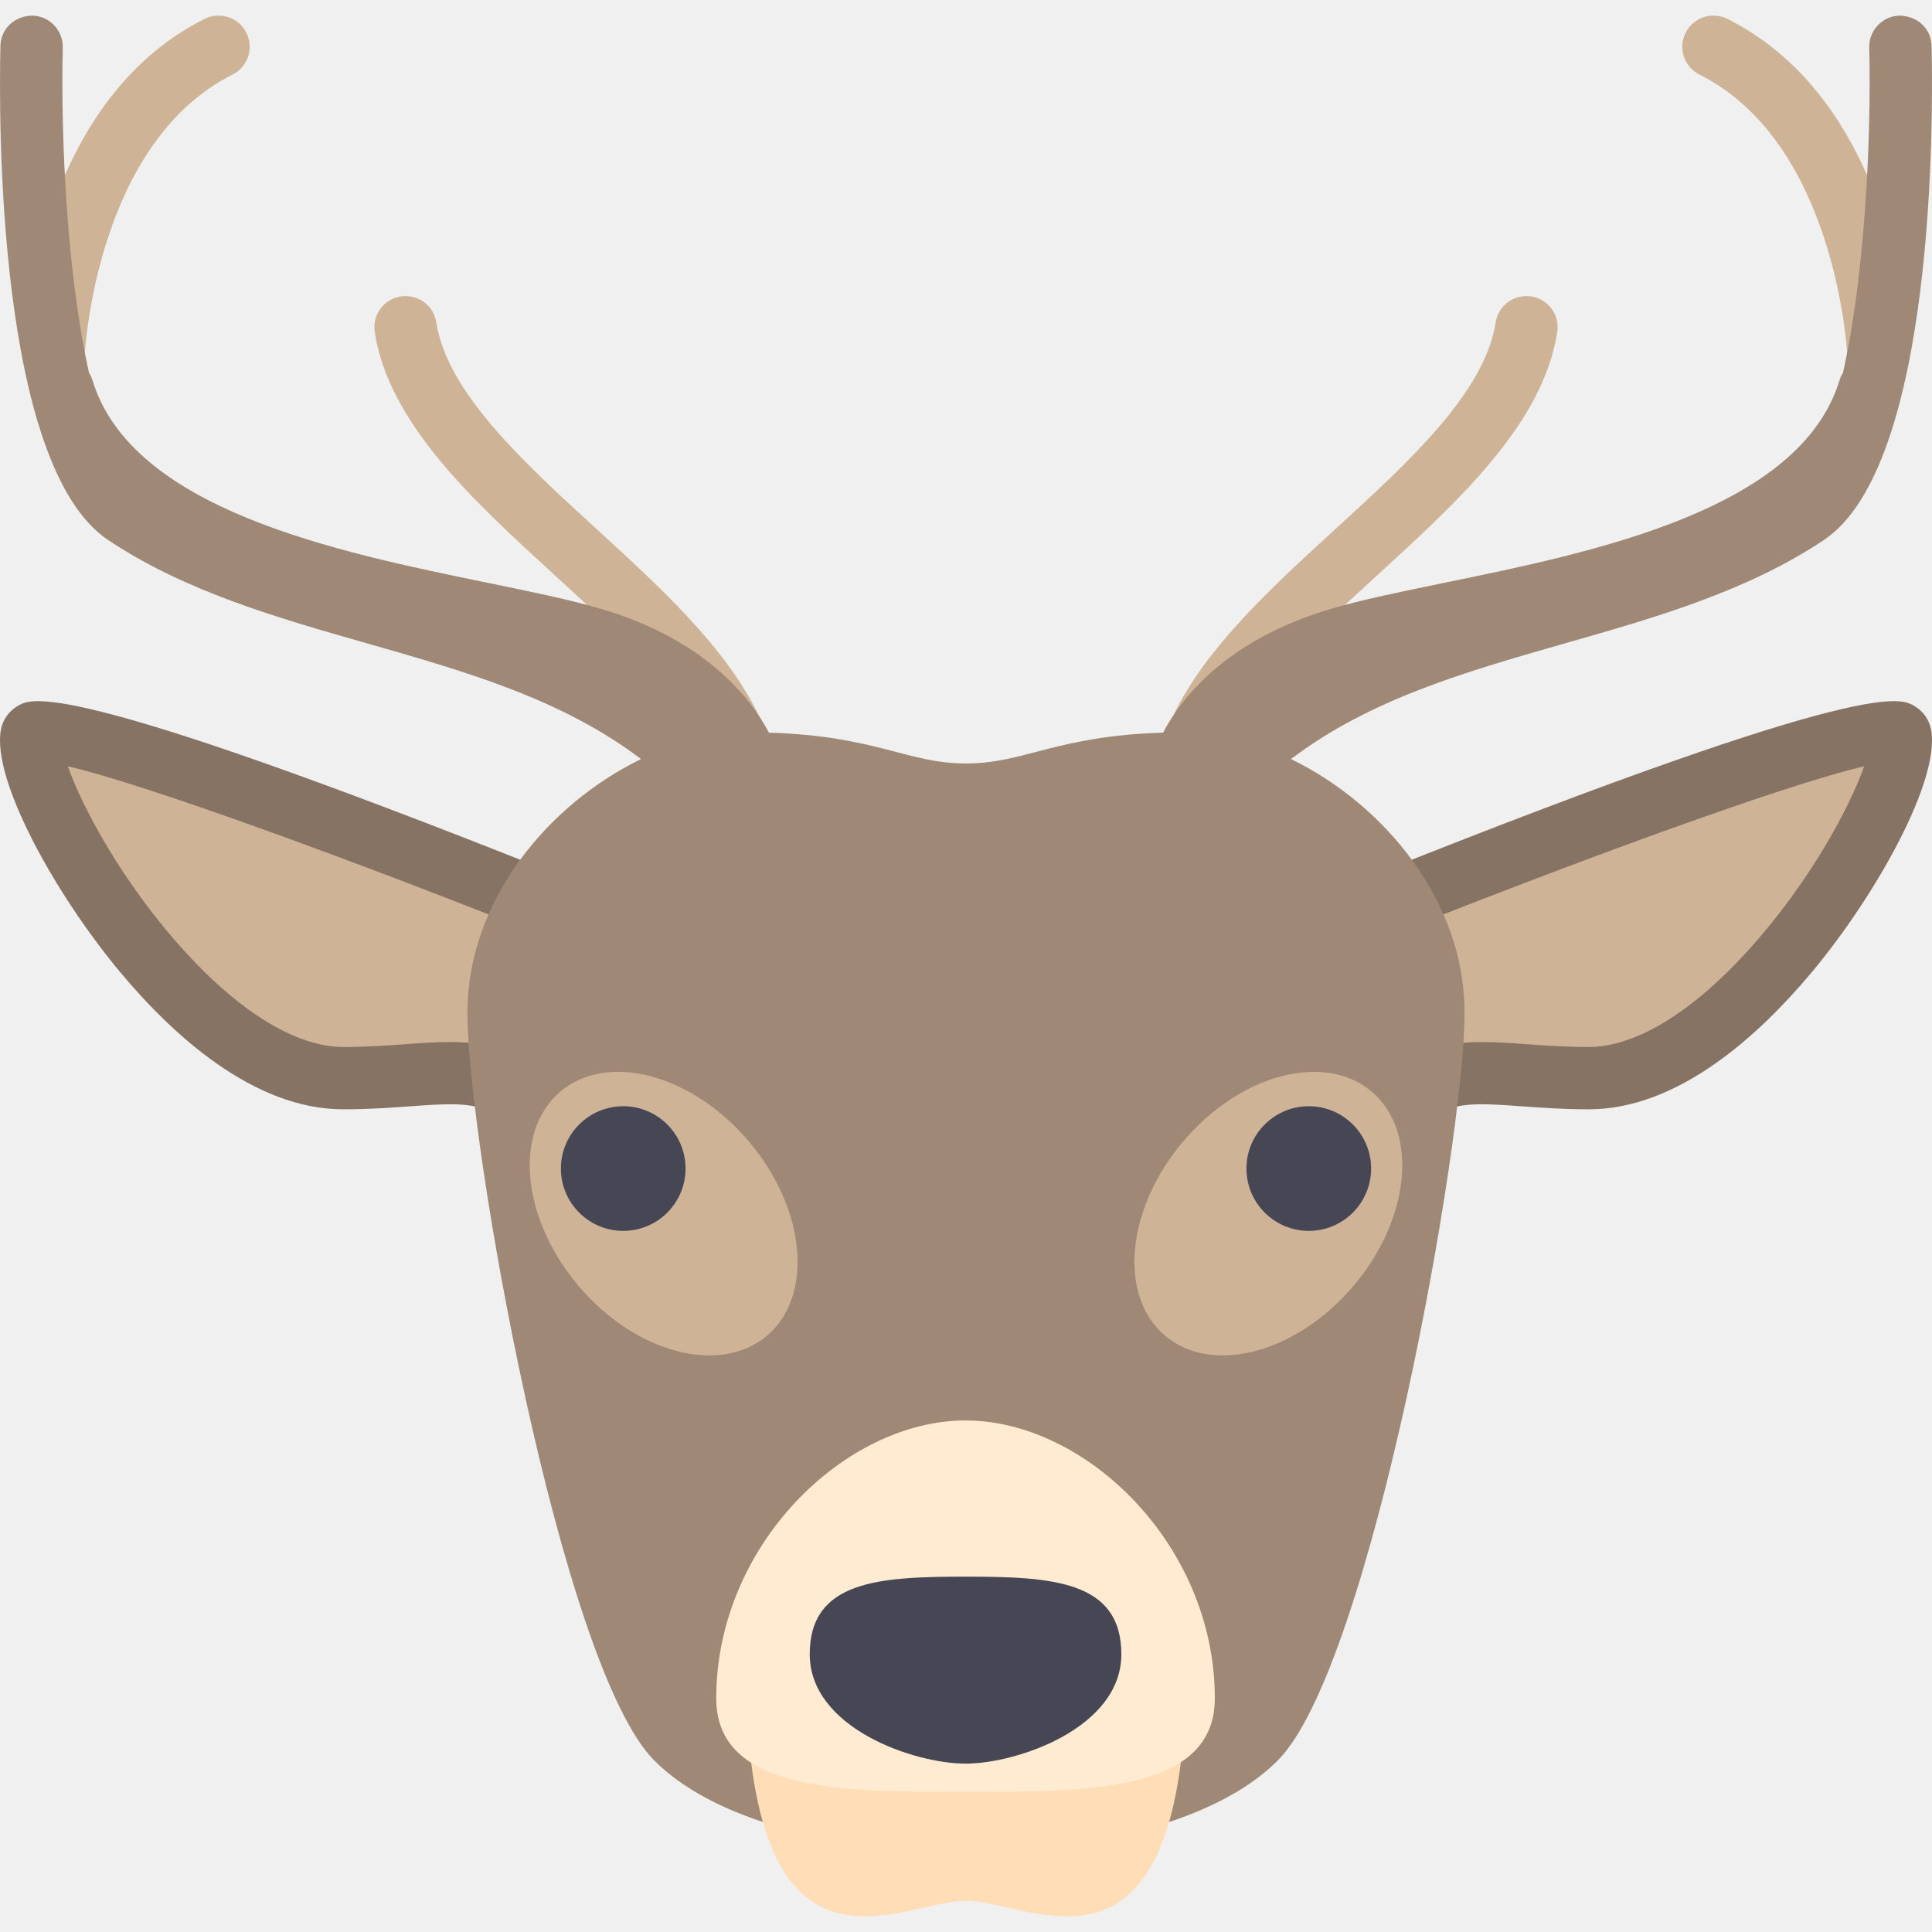
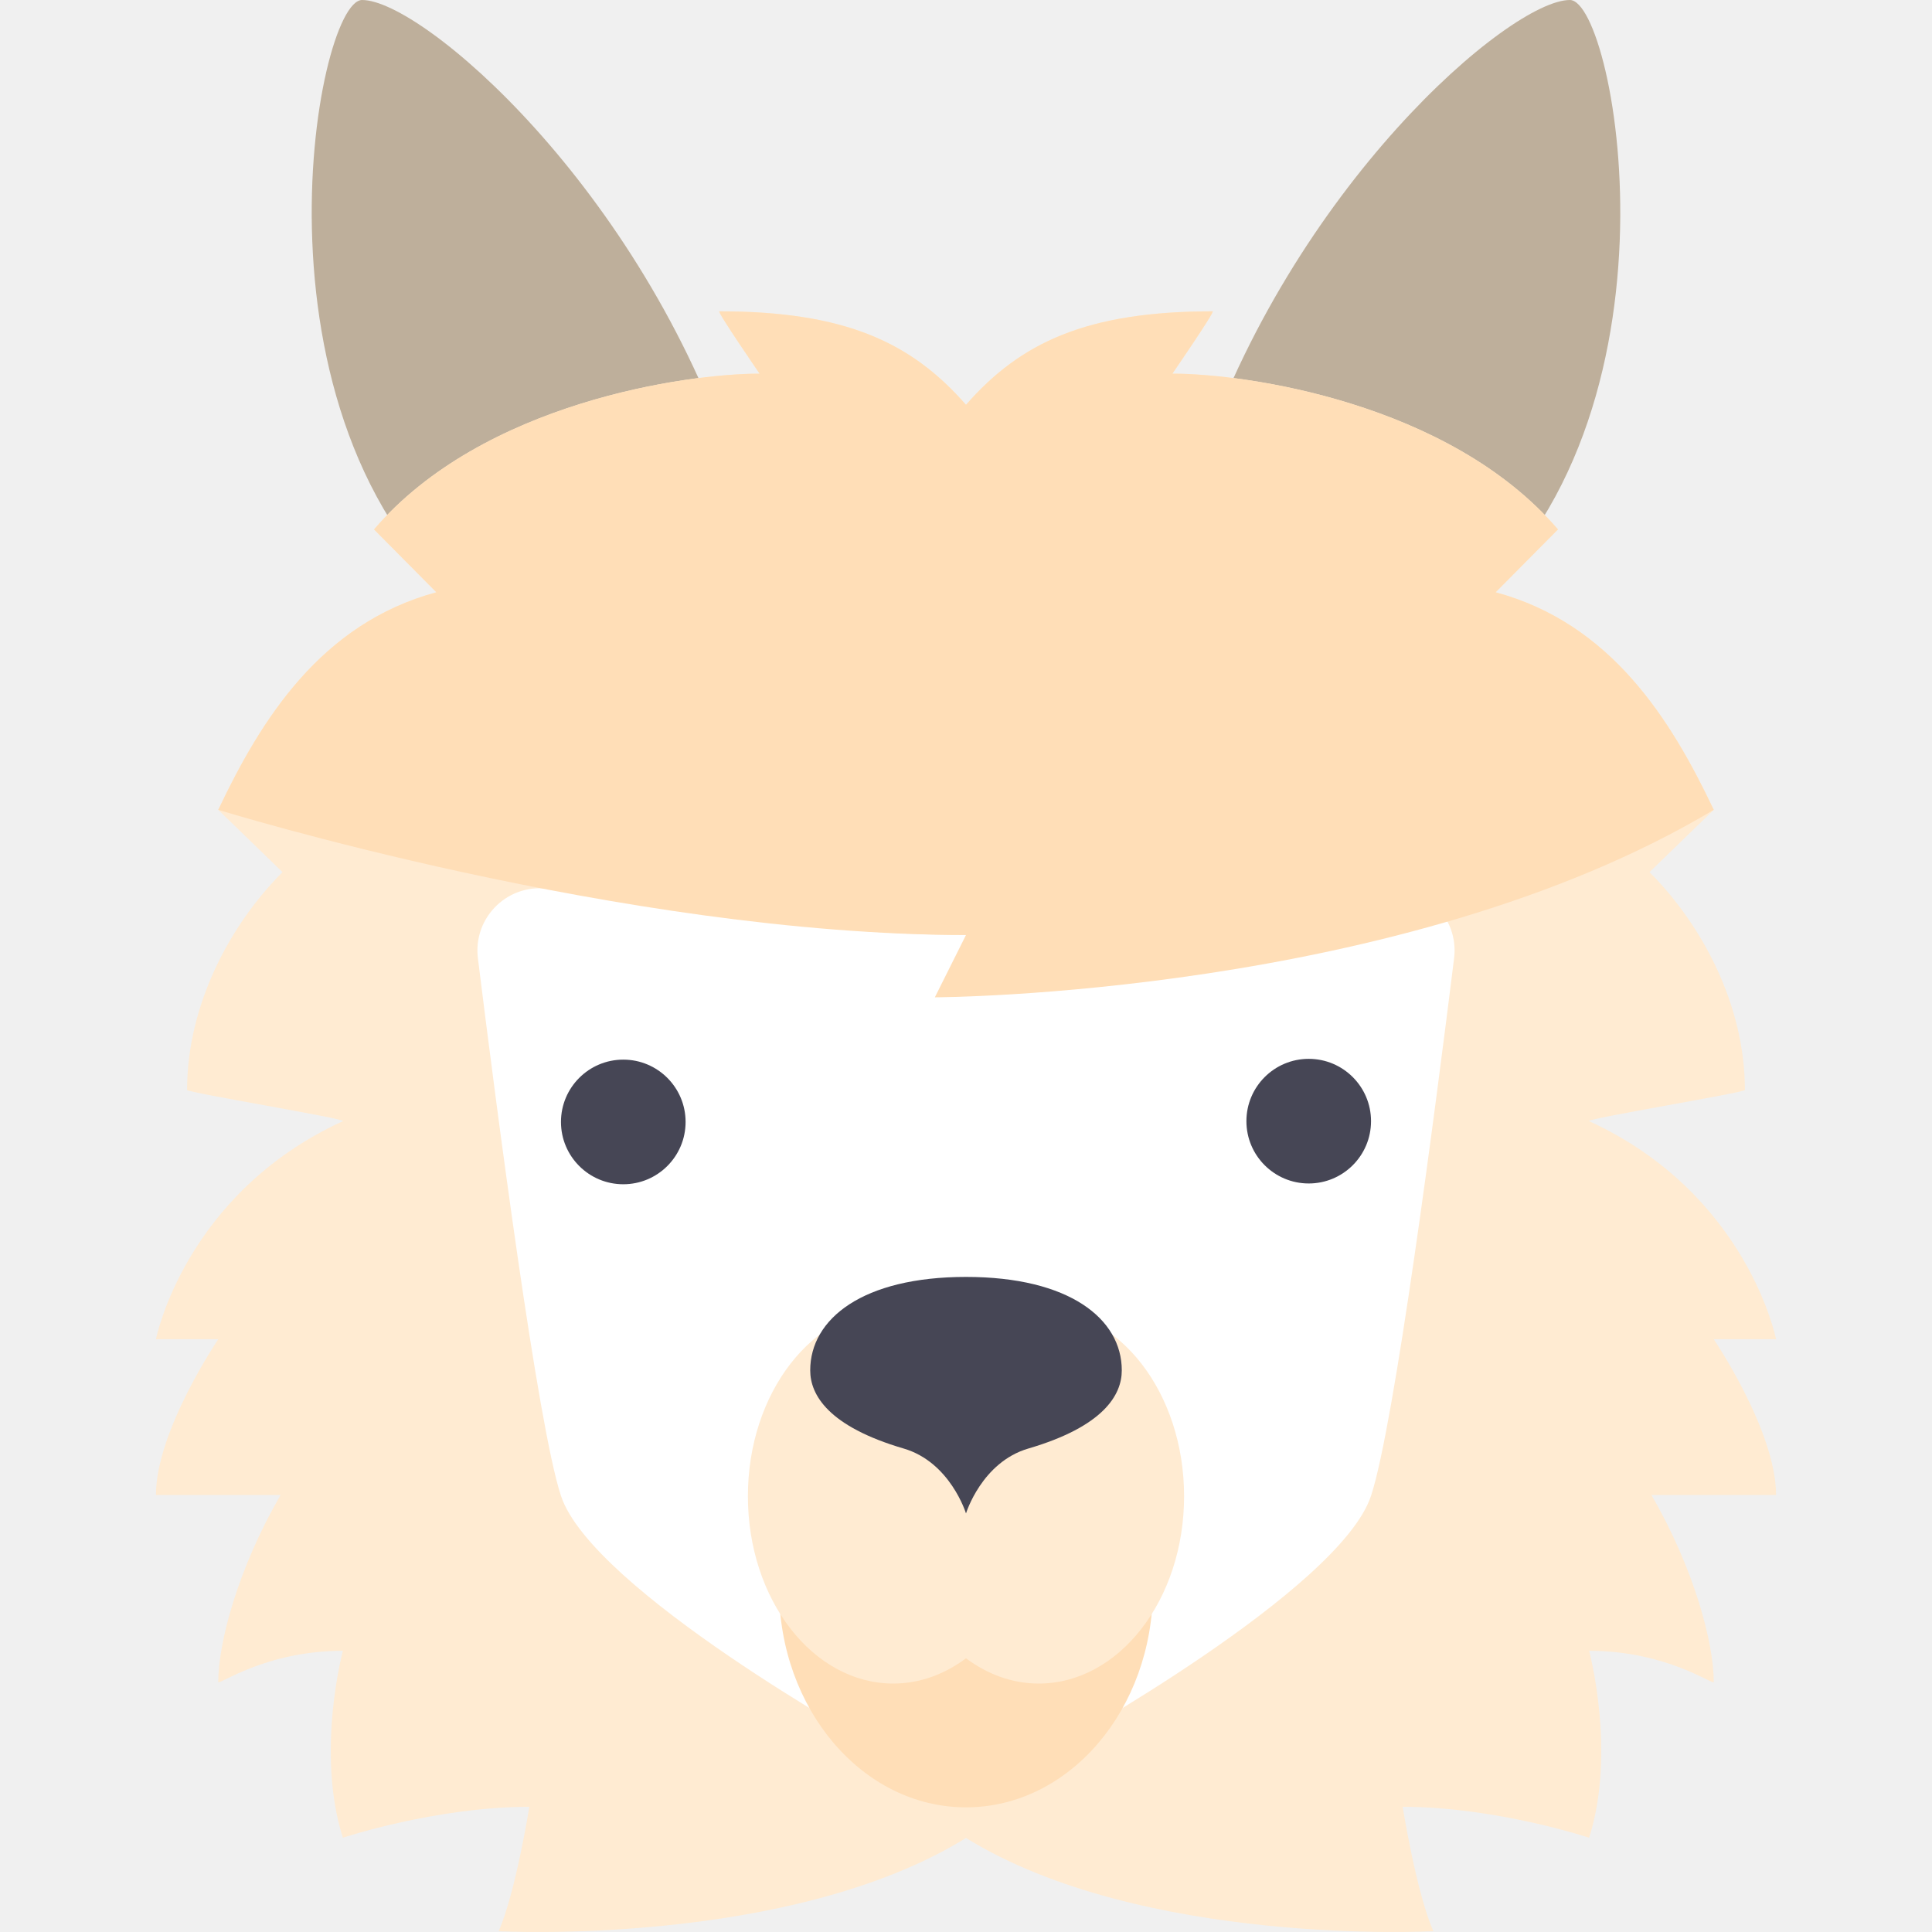
- <svg xmlns="http://www.w3.org/2000/svg" height="800px" width="800px" version="1.1" id="Layer_1" viewBox="0 0 512.001 512.001" xml:space="preserve">
+ <svg xmlns="http://www.w3.org/2000/svg" height="800px" width="800px" version="1.1" id="Layer_1" viewBox="0 0 512 512" xml:space="preserve">
  <g>
-     <path style="fill:#CFB396;" d="M497.808,102.247c0.121,0,0.234,0,0.347-0.008c4.556-0.186,8.097-4.017,7.911-8.573   c-0.105-2.686-3.154-66.097-48.29-88.662c-4.081-2.033-9.032-0.387-11.08,3.693c-2.041,4.081-0.387,9.041,3.693,11.08   c36.363,18.177,39.154,73.999,39.177,74.556C489.752,98.772,493.414,102.247,497.808,102.247z" />
-     <path style="fill:#CFB396;" d="M313.583,218.844c4.33,0,7.968-3.379,8.234-7.758c1.226-20.266,22.645-39.863,43.355-58.815   c21.508-19.67,43.742-40.017,47.524-64.282c0.702-4.508-2.388-8.734-6.887-9.436c-4.621-0.653-8.734,2.388-9.436,6.887   c-2.887,18.54-22.944,36.895-42.346,54.645c-23.137,21.17-47.073,43.065-48.694,69.999c-0.275,4.556,3.194,8.468,7.742,8.742   C313.244,218.836,313.414,218.844,313.583,218.844z" />
-     <path style="fill:#CFB396;" d="M14.192,102.247c-0.121,0-0.234,0-0.347-0.008c-4.556-0.186-8.097-4.017-7.911-8.573   c0.105-2.685,3.154-66.095,48.29-88.661c4.081-2.033,9.032-0.387,11.08,3.693c2.041,4.081,0.387,9.041-3.693,11.08   C25.248,37.957,22.458,93.78,22.433,94.336C22.249,98.772,18.587,102.247,14.192,102.247z" />
-     <path style="fill:#CFB396;" d="M198.418,218.844c-4.33,0-7.968-3.379-8.234-7.758c-1.226-20.266-22.645-39.863-43.355-58.815   c-21.508-19.67-43.742-40.017-47.524-64.282c-0.702-4.508,2.387-8.734,6.887-9.436c4.621-0.653,8.734,2.388,9.436,6.887   c2.887,18.54,22.944,36.895,42.346,54.645c23.137,21.17,47.073,43.065,48.694,69.999c0.275,4.556-3.194,8.468-7.742,8.742   C198.757,218.836,198.587,218.844,198.418,218.844z" />
-     <path style="fill:#CFB396;" d="M148.864,302.238c-16.516-24.774-28.487-16.516-57.684-16.516c-41.29,0-85.334-75.699-82.581-90.839   c1.775-9.765,148.522,49.548,148.522,49.548L148.864,302.238z" />
+     <path style="fill:#BEAF9B;" d="M194.442,123.933C169.672,49.622,111.874,0,95.966,0c-12.385,0-33.632,115.676,32.422,165.217   L194.442,123.933z" />
+     <path style="fill:#BEAF9B;" d="M317.557,123.933C342.327,49.622,400.125,0,416.033,0c12.385,0,33.632,115.676-32.422,165.217   L317.557,123.933z" />
  </g>
-   <path style="fill:#877364;" d="M148.864,310.496c-2.718,0-5.314-1.347-6.871-3.678c-10.202-15.298-16.024-14.871-33.347-13.629  c-5.129,0.371-10.951,0.791-17.709,0.791c-23.766,0-45.267-19.782-59.113-36.379C14.743,237.117-2.2,206.746,0.235,193.4  c0.492-2.726,2.202-5.081,4.685-6.452c3.693-2.048,13.476-7.395,155.29,49.823c3.524,1.428,5.621,5.064,5.089,8.831l-8.258,57.806  c-0.484,3.387-3.008,6.129-6.346,6.887C150.081,310.432,149.468,310.496,148.864,310.496z M119.162,276.15  c8.5,0,16.298,1.436,24.032,7.403l4.839-33.879c-52.524-21.041-109.282-41.799-130.056-46.597  c3.79,10.807,14.589,31.105,31.121,49.202c14.83,16.242,29.694,25.185,41.838,25.185c6.17,0,11.67-0.395,16.533-0.742  C111.533,276.423,115.42,276.15,119.162,276.15z" />
-   <path style="fill:#CFB396;" d="M363.136,302.238c16.516-24.774,28.487-16.516,57.684-16.516c41.29,0,85.334-75.699,82.581-90.839  c-1.775-9.765-148.522,49.548-148.522,49.548L363.136,302.238z" />
-   <path style="fill:#877364;" d="M361.306,310.295c-3.338-0.758-5.863-3.5-6.346-6.887l-8.258-57.806  c-0.533-3.766,1.565-7.403,5.089-8.831c141.815-57.218,151.596-51.871,155.29-49.823c2.484,1.371,4.194,3.725,4.685,6.452  c2.435,13.347-14.508,43.718-31.589,64.201c-13.847,16.597-35.347,36.379-59.113,36.379c-6.758,0-12.581-0.419-17.709-0.791  c-17.322-1.242-23.145-1.669-33.347,13.629c-1.557,2.331-4.153,3.678-6.871,3.678C362.532,310.496,361.918,310.432,361.306,310.295z   M404.532,276.722c4.863,0.347,10.363,0.742,16.533,0.742c12.146,0,27.008-8.943,41.838-25.185  c16.533-18.097,27.331-38.395,31.121-49.202c-20.774,4.798-77.532,25.557-130.056,46.597l4.839,33.879  c7.734-5.967,15.532-7.403,24.032-7.403C396.58,276.15,400.467,276.423,404.532,276.722z" />
-   <path style="fill:#9F8976;" d="M511.889,12.199c-0.105-4.556-3.637-7.943-8.452-8.064c-4.556,0.105-8.169,3.887-8.065,8.452  c0.573,24.766-1.21,60.459-6.96,86.194c-0.395,0.621-0.71,1.299-0.935,2.041c-10.484,34.314-64.952,45.476-104.717,53.629  c-11.734,2.411-21.879,4.484-30.121,6.927c-28.117,8.332-39.885,24.117-44.402,32.778c-28.455,0.86-36.692,8.173-52.237,8.173  c-15.545,0-23.781-7.314-52.236-8.173c-4.516-8.661-16.285-24.445-44.403-32.778c-8.242-2.443-18.388-4.516-30.12-6.927  c-39.766-8.153-94.234-19.315-104.717-53.629c-0.226-0.742-0.54-1.419-0.935-2.041c-5.75-25.734-7.532-61.428-6.959-86.194  c0.105-4.565-3.508-8.347-8.065-8.452c-4.814,0.121-8.347,3.508-8.452,8.064c-0.427,18.395-1.073,111.177,28.573,130.936  c20.419,13.612,44.734,20.556,68.242,27.266c26.533,7.576,51.998,14.854,72.95,30.76c-24.432,11.861-46.004,37.387-46.004,67.231  c0,34.049,24.774,173.419,49.548,198.194C198.194,491.36,256,491.36,256,491.36s57.806,0,82.581-24.774  c24.774-24.774,49.548-164.145,49.548-198.194c0-29.845-21.572-55.37-46.005-67.232c20.953-15.906,46.418-23.185,72.95-30.76  c23.508-6.71,47.822-13.654,68.242-27.266C512.961,123.377,512.316,30.594,511.889,12.199z" />
-   <path style="fill:#FFDEB7;" d="M198.194,458.328c5.161,69.783,41.29,45.42,57.684,45.42c16.463,0,52.746,24.362,57.929-45.42  H198.194z" />
-   <path style="fill:#FFEBD2;" d="M321.942,450.07c0,25.085-34.139,24.774-66.065,24.774s-66.065,0.311-66.065-24.774  c0-40.602,34.139-73.634,66.065-73.634S321.942,409.468,321.942,450.07z" />
-   <path style="fill:#464655;" d="M297.168,438.386c0,19.546-27.608,28.994-41.29,28.994s-41.29-9.448-41.29-28.994  c0-19.546,18.487-20.554,41.29-20.554S297.168,418.84,297.168,438.386z" />
+   <path style="fill:#FFEBD2;" d="M256,487.086c46.817,28.89,123.851,24.702,123.851,24.702c-4.518-10.294-8.128-32.959-8.128-32.959  c24.77,0,49.411,8.189,49.411,8.189c7.225-22.638,0-49.54,0-49.54c20.642,0,33.027,9.289,33.027,8.257  c0-10.324-5.16-29.931-16.514-49.54h33.027c0-16.961-16.513-41.285-16.513-41.285c-0.06,0,16.513,0.001,16.513,0.001  s-7.568-38.531-49.54-57.797c-1.251-0.574,41.284-7.568,41.284-8.257c0-22.706-11.525-43.968-25.286-57.729l17.03-16.514  c-11.421-24.082-27.282-49.397-57.797-57.654l16.513-16.657c-28.899-33.715-82.911-41.284-102.177-41.284  c0,0,11.353-16.513,10.665-16.513c-33.371,0-50.916,8.257-65.366,24.77c-14.449-16.514-31.995-24.77-65.366-24.77  c-0.688,0,10.665,16.513,10.665,16.513c-19.266,0-73.279,7.568-102.177,41.284l16.513,16.657  c-30.515,8.257-46.376,33.571-57.797,57.654l17.03,16.514c-13.761,13.761-25.286,35.023-25.286,57.729  c0,0.688,42.535,7.683,41.284,8.257c-41.972,19.266-49.54,57.797-49.54,57.797s16.573-0.001,16.513-0.001  c0,0-16.513,24.323-16.513,41.285h33.027c-11.353,19.61-16.514,39.216-16.514,49.54c0,1.032,12.385-8.257,33.027-8.257  c0,0-7.225,26.903,0,49.54c0,0,24.641-8.189,49.411-8.189c0,0-3.609,22.665-8.128,32.959  C132.149,511.788,209.182,515.977,256,487.086z" />
+   <path style="fill:#FFFFFF;" d="M256,247.784c-38.198,0-83.608-7.212-110.013-12.104c-10.969-2.032-20.71,7.2-19.337,18.27  c5.052,40.732,15.84,123.779,22.012,142.456c8.257,24.982,82.567,66.054,82.567,66.054l24.77-0.212l24.77,0.212  c0,0,74.311-41.072,82.568-66.054c6.173-18.677,16.96-101.724,22.012-142.456c1.373-11.07-8.368-20.302-19.337-18.27  C339.607,240.572,294.197,247.784,256,247.784z" />
+   <ellipse style="fill:#FFDEB7;" cx="256" cy="420.96" rx="49.54" ry="58.004" />
  <g>
-     <ellipse transform="matrix(0.7633 -0.646 0.646 0.7633 -166.1522 189.7488)" style="fill:#CFB396;" cx="175.886" cy="321.632" rx="29.593" ry="42.373" />
-     <ellipse transform="matrix(0.7633 0.646 -0.646 0.7633 287.34 -141.019)" style="fill:#CFB396;" cx="336.127" cy="321.641" rx="29.593" ry="42.373" />
+     <circle style="fill:#464655;" cx="165.176" cy="297.326" r="16.513" />
+     <circle style="fill:#464655;" cx="346.824" cy="297.119" r="16.513" />
  </g>
-   <g>
-     <circle style="fill:#464655;" cx="165.162" cy="309.679" r="16.516" />
-     <circle style="fill:#464655;" cx="346.839" cy="309.679" r="16.516" />
-   </g>
+   <path style="fill:#FFEBD2;" d="M275.265,346.865c-7.027,0-13.594,2.463-19.266,6.696c-5.672-4.234-12.24-6.696-19.266-6.696  c-21.281,0-38.531,22.227-38.531,49.647c0,27.419,17.251,49.646,38.531,49.646c7.026,0,13.594-2.463,19.266-6.696  c5.672,4.234,12.24,6.696,19.266,6.696c21.281,0,38.531-22.227,38.531-49.646C313.796,369.092,296.546,346.865,275.265,346.865z" />
+   <path style="fill:#464655;" d="M256,401.079c0,0-4.142-13.575-16.513-17.202c-19.953-5.849-24.77-14.206-24.77-20.71  c0-13.68,13.923-24.77,41.284-24.77c27.361,0,41.284,11.09,41.284,24.77c0,6.503-4.817,14.861-24.77,20.71  C260.141,387.504,256,401.079,256,401.079z" />
+   <path style="fill:#FFDEB7;" d="M247.743,264.298c0,0,123.851-0.287,206.419-49.684c-11.421-24.082-27.282-49.397-57.797-57.654  l16.513-16.657c-28.899-33.715-82.911-41.284-102.177-41.284c0,0,11.353-16.513,10.665-16.513c-33.371,0-50.916,8.257-65.366,24.77  c-14.449-16.514-31.995-24.77-65.366-24.77c-0.688,0,10.665,16.513,10.665,16.513c-19.265,0-73.279,7.568-102.177,41.284  l16.513,16.657c-30.515,8.257-46.376,33.571-57.797,57.654c0,0,107.338,33.17,198.162,33.17L247.743,264.298z" />
</svg>
